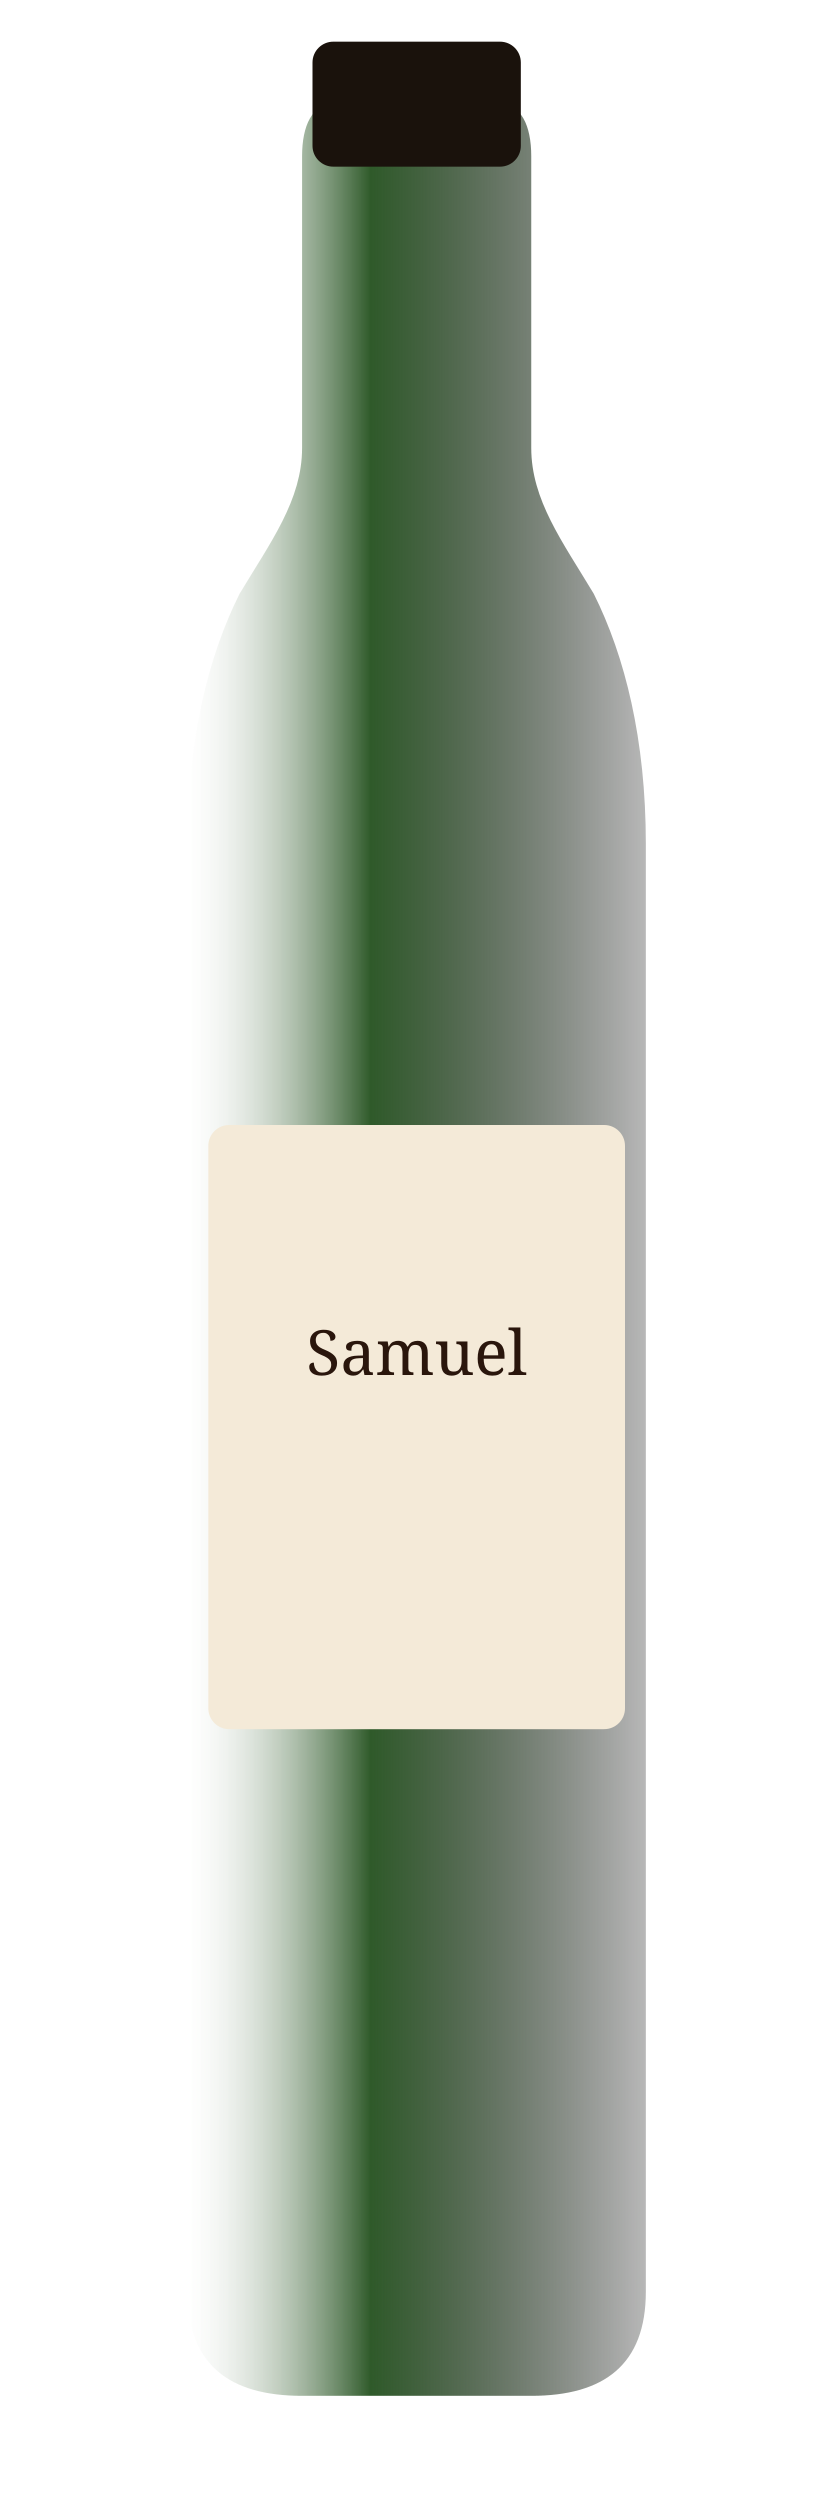
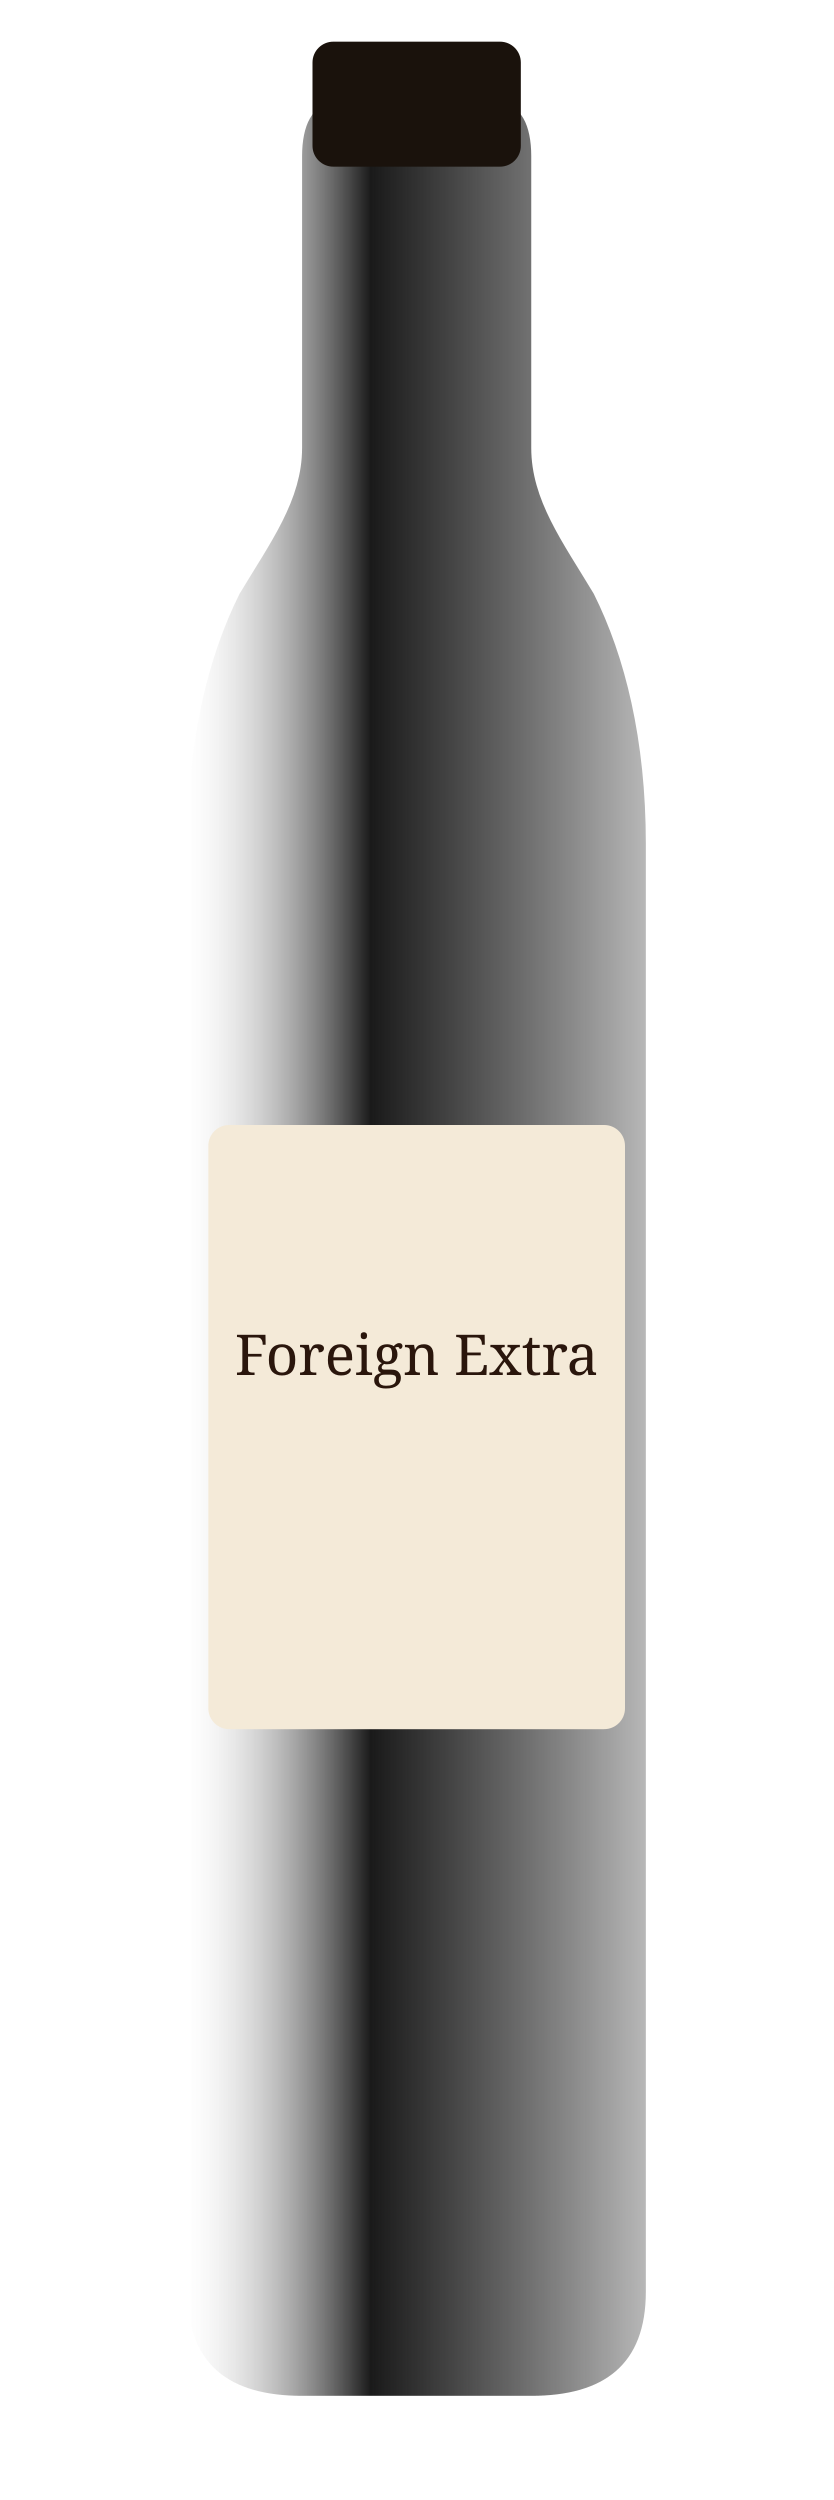
<svg xmlns="http://www.w3.org/2000/svg" viewBox="0 0 80 240" width="80" height="240">
  <defs>
    <linearGradient id="g" x1="0" y1="0" x2="1" y2="0">
      <stop offset="0" stop-color="#ffffff" stop-opacity=".2" />
-       <stop offset=".4" stop-color="#2f5a2a" />
+       <stop offset=".4" stop-color="#1a1a1a" />
      <stop offset="1" stop-color="#000" stop-opacity=".28" />
    </linearGradient>
  </defs>
  <path d="M32 10h16c2 0 3 2 3 5v28c0 5 3 9 6 14 3 6 5 14 5 24v139c0 7-4 10-11 10H29c-7 0-11-3-11-10V81c0-10 2-18 5-24 3-5 6-9 6-14V15c0-3 1-5 3-5z" fill="url(#g)" />
  <rect x="30" y="4" width="20" height="12" rx="2" fill="#1a120c" />
  <rect x="20" y="108" width="40" height="58" rx="2" fill="#f4ead8" />
-   <text x="40" y="132" text-anchor="middle" font-family="Georgia,serif" font-size="6" fill="#2a160c">Samuel</text>
+   <text x="40" y="132" text-anchor="middle" font-family="Georgia,serif" font-size="5.4" fill="#2a160c">Foreign Extra</text>
</svg>
